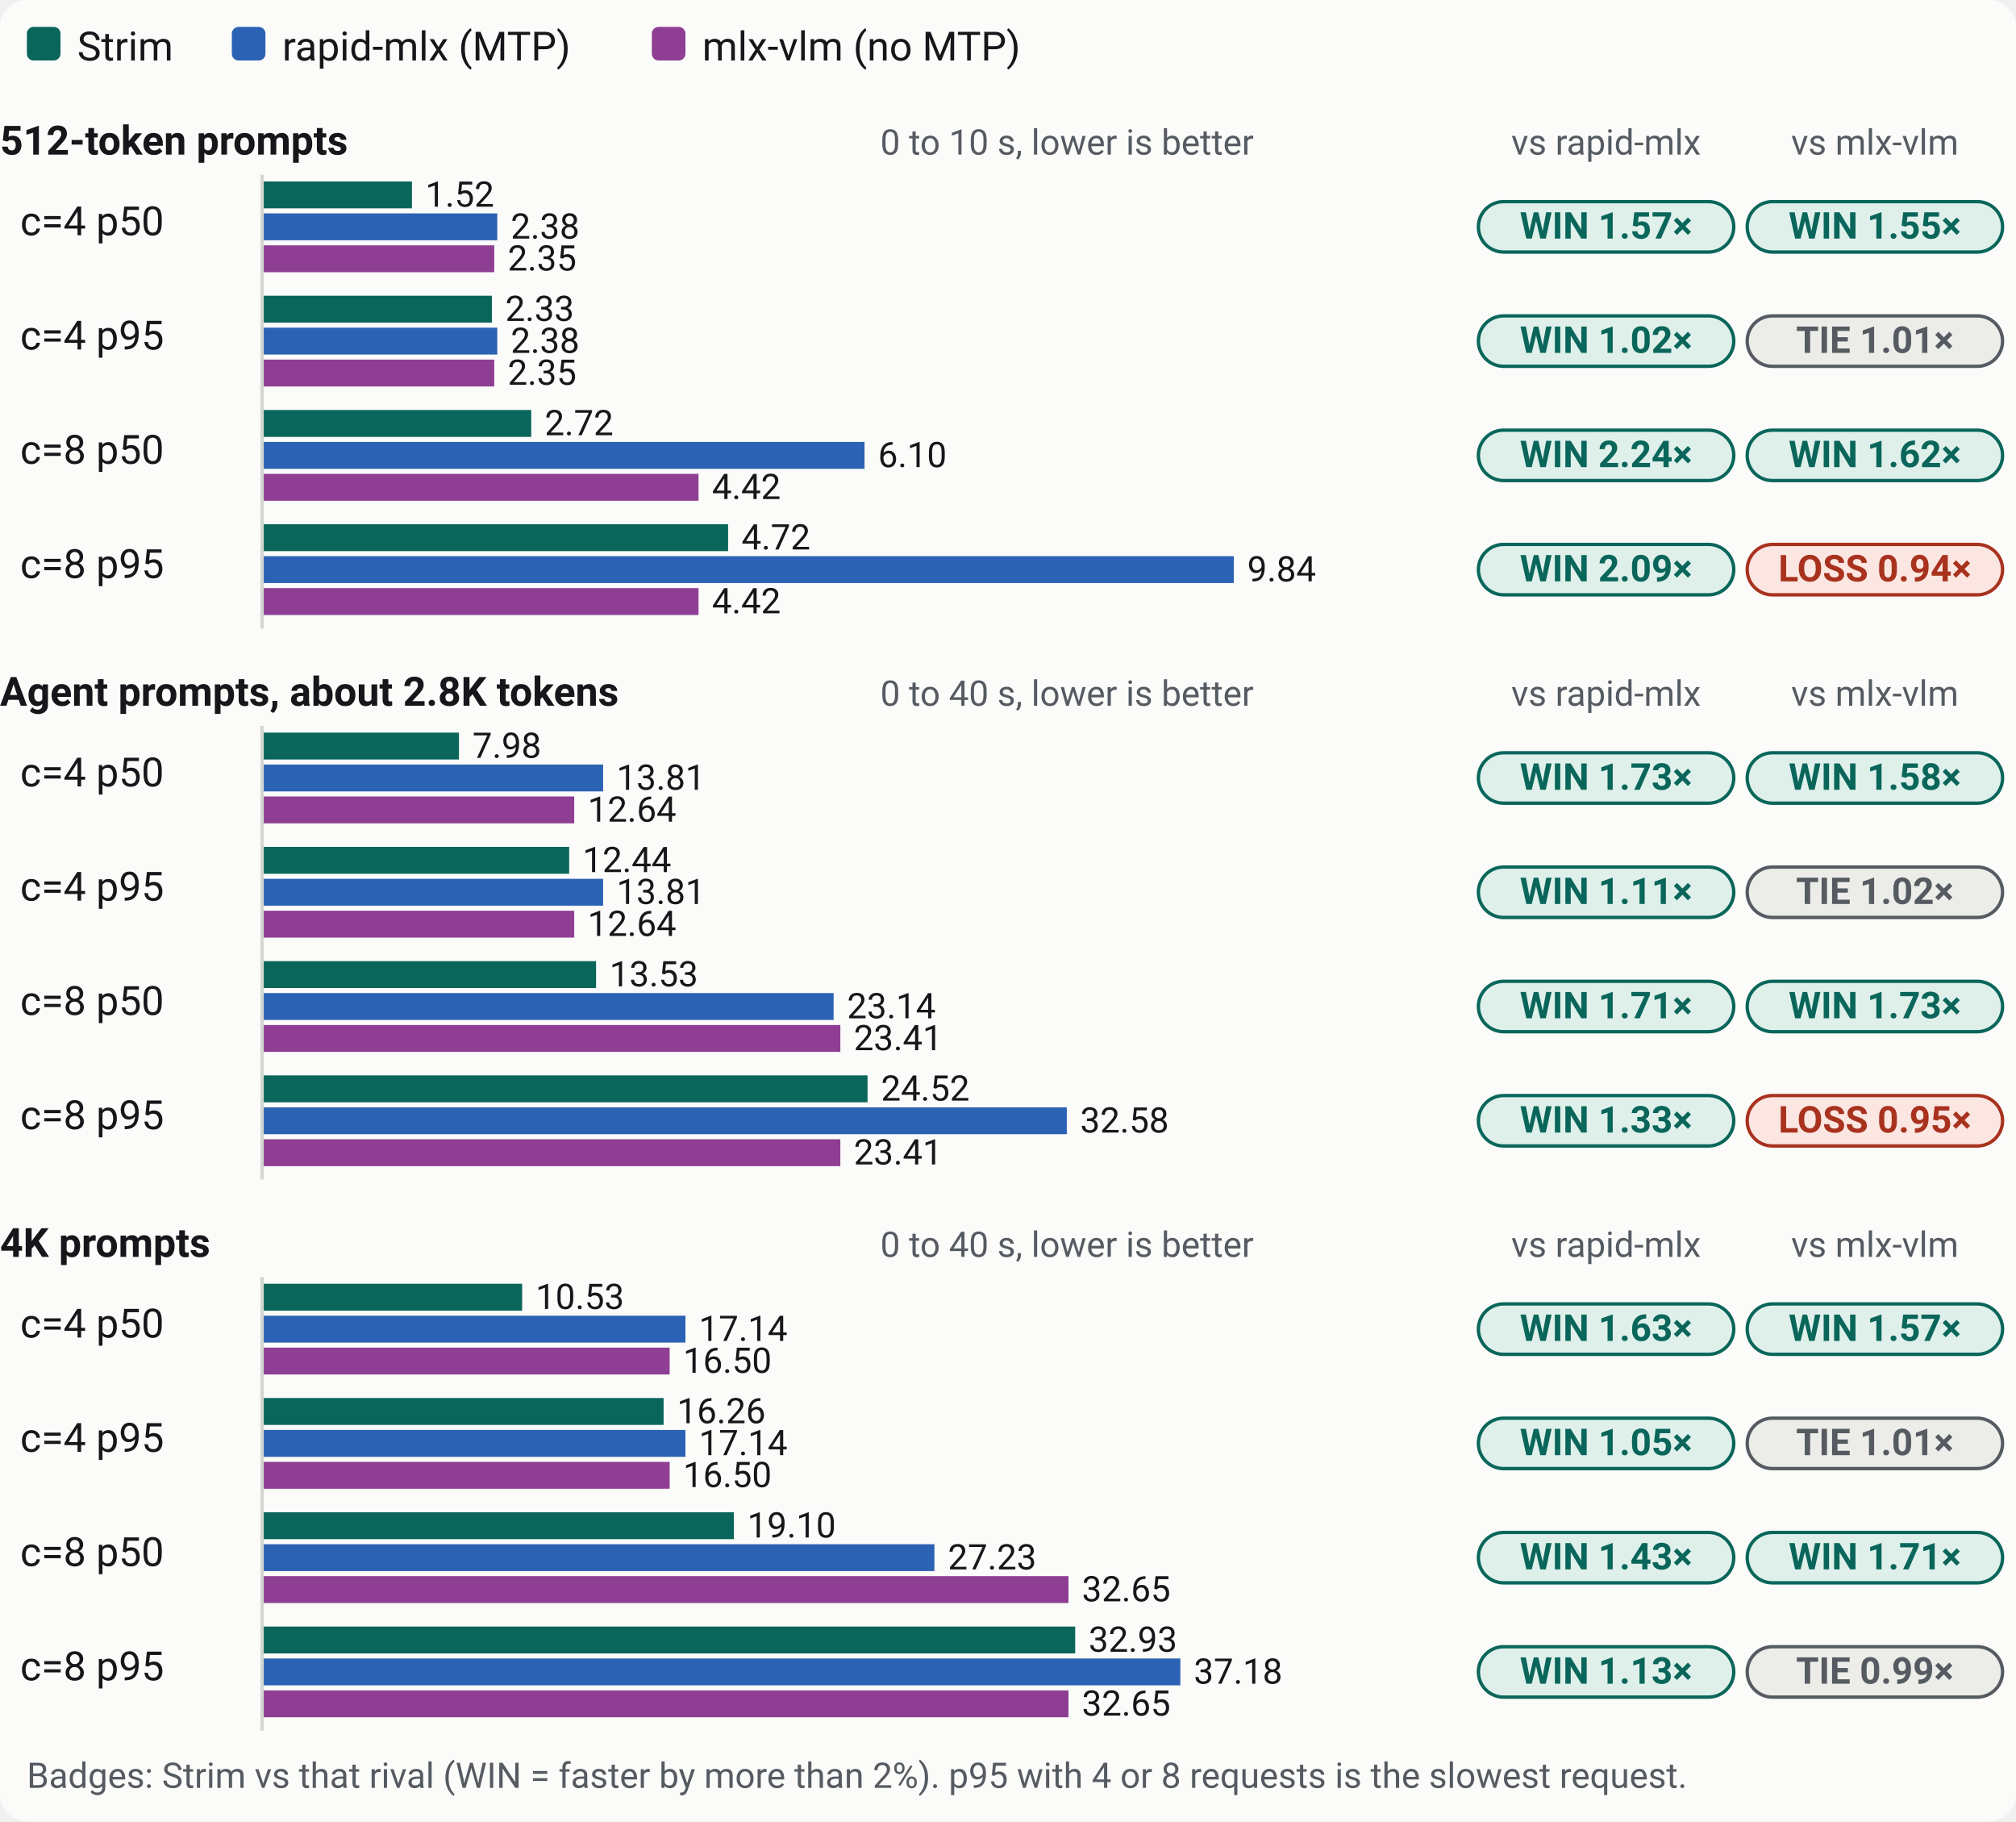
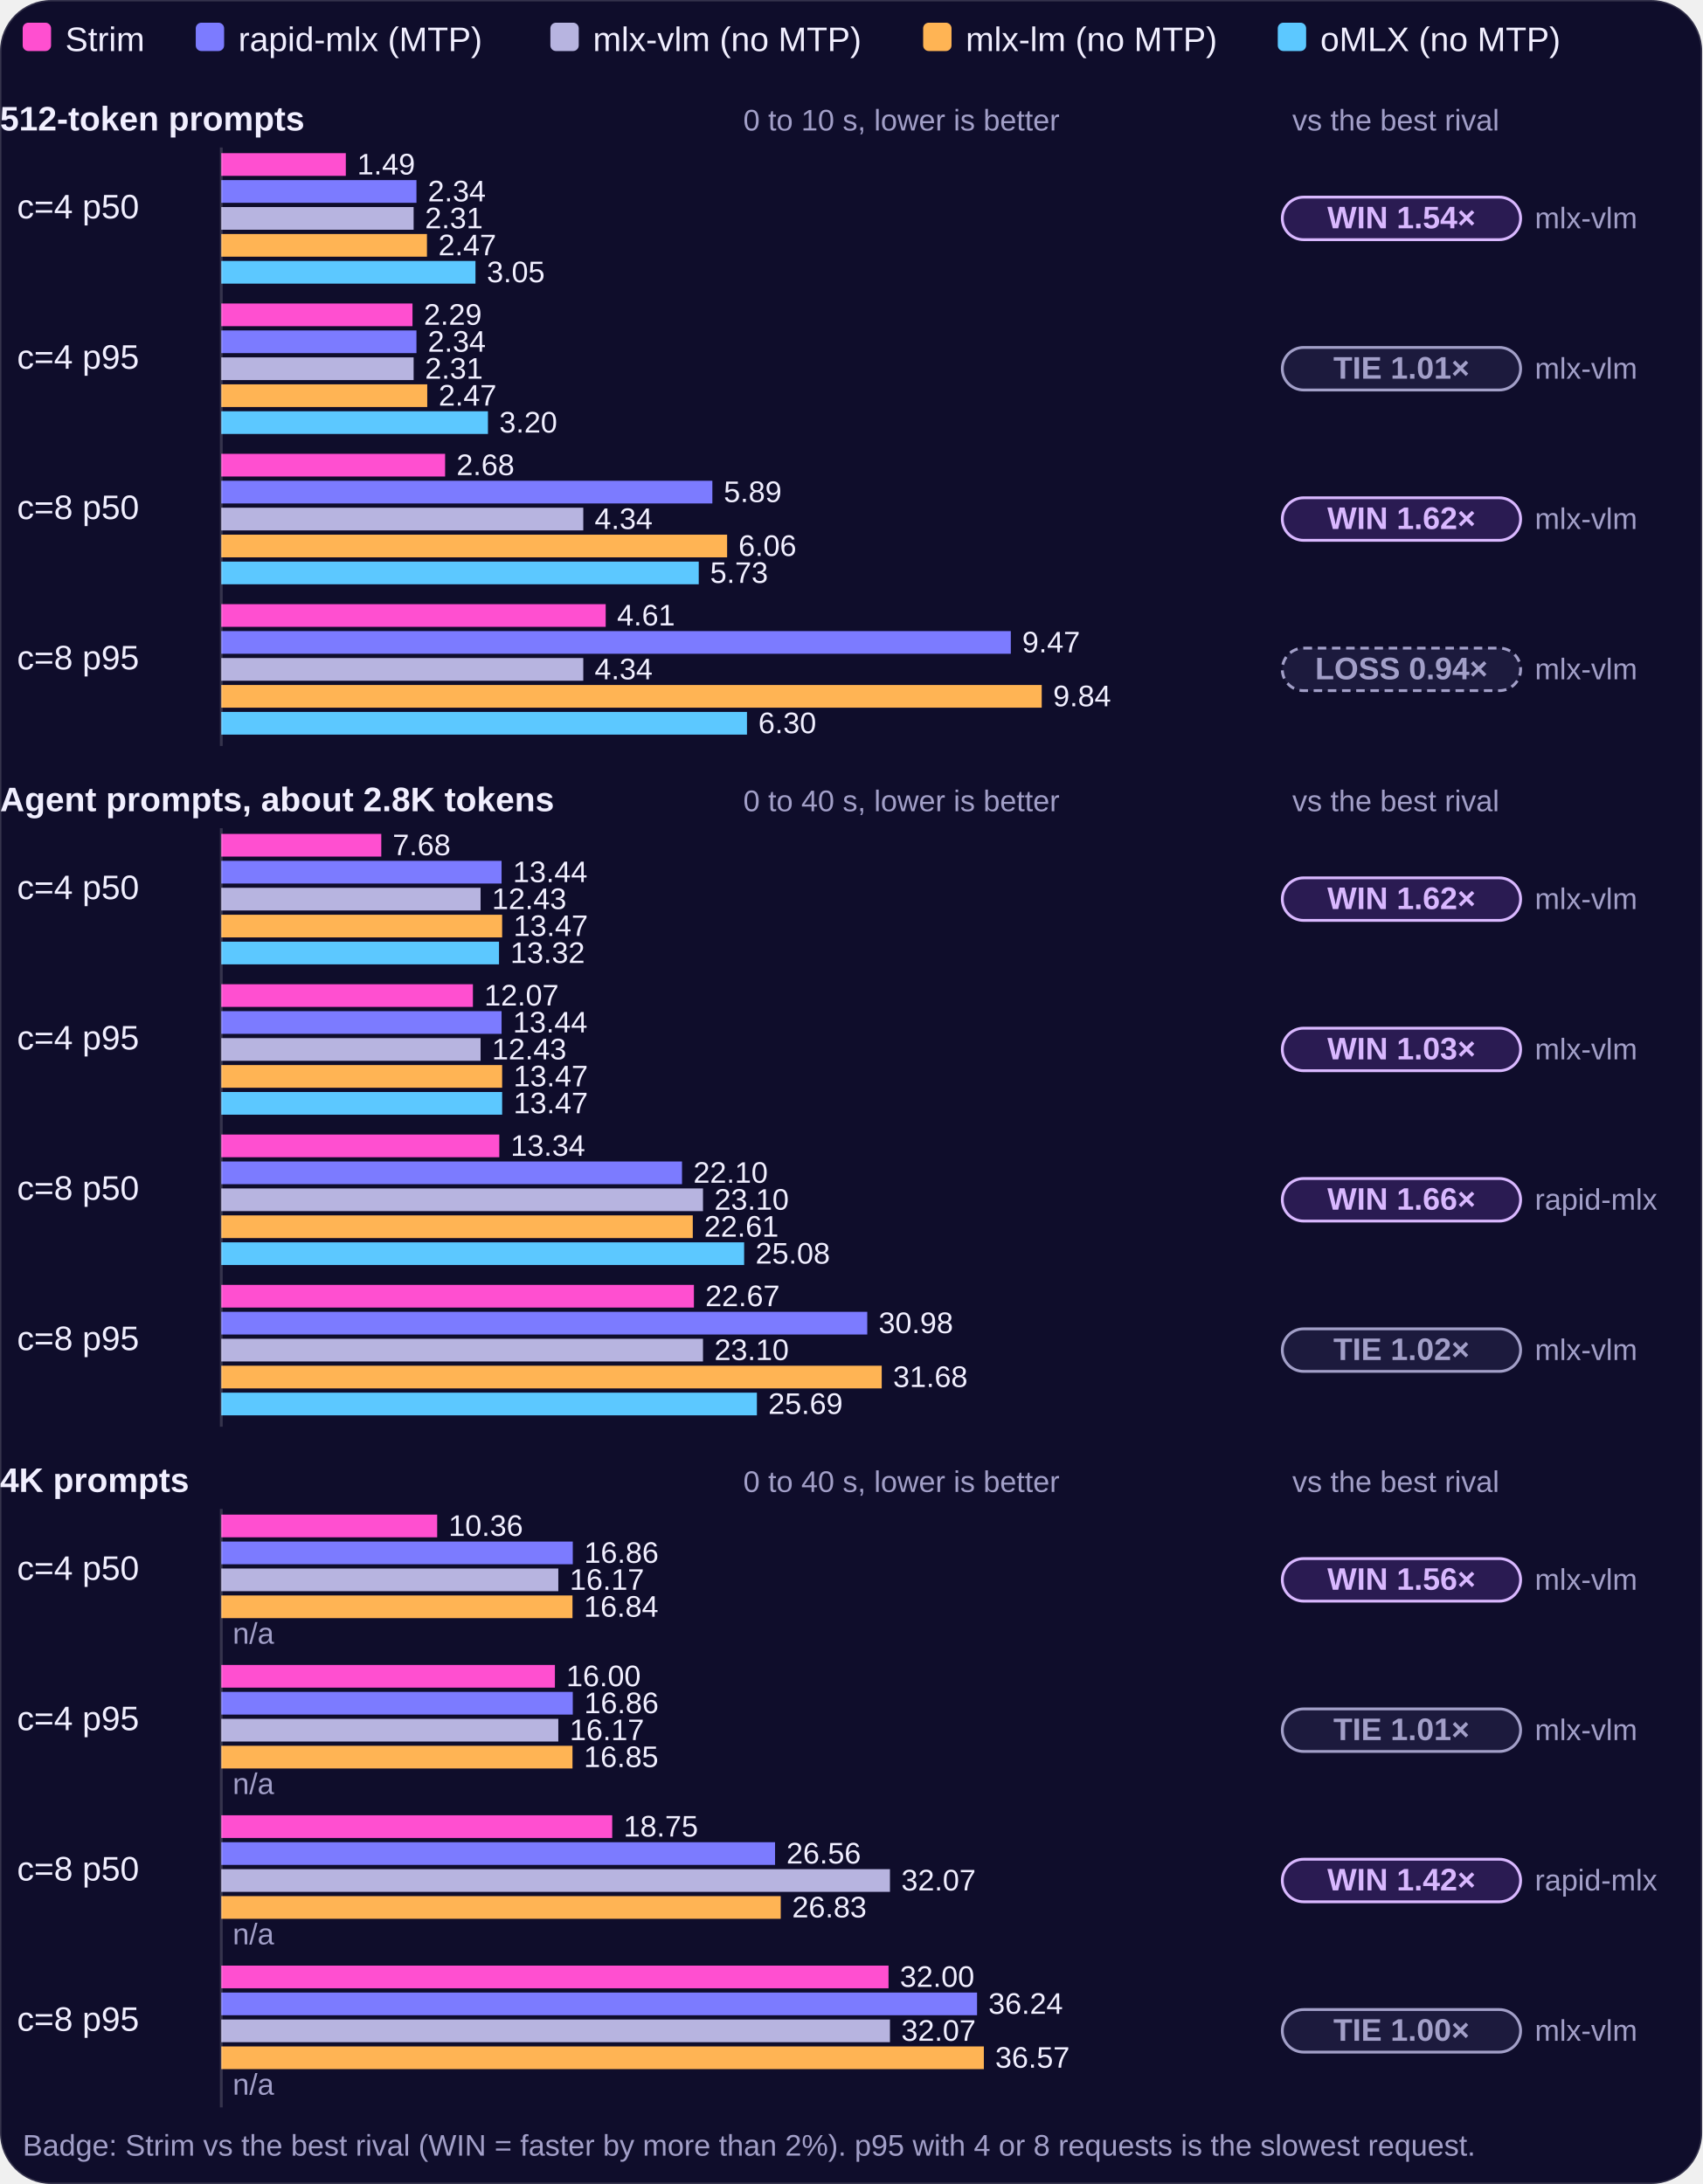
- <svg xmlns="http://www.w3.org/2000/svg" class="hv" viewBox="0 0 600 542" role="img" aria-labelledby="hv3-t hv3-d" width="600" height="542">
-   <style>.hv text{font:12px system-ui,-apple-system,"Segoe UI",Roboto,Arial,sans-serif;fill:#15171a}
- .hv .m{fill:#565b62}.hv .b{font-weight:700}.hv .s{font-size:10.5px}.hv .c{text-anchor:middle}.hv .e{text-anchor:end}
- .hv .bg{fill:#fbfbf9}.hv .hl{fill:#eaf3f0}.hv .g{stroke:#d4d7d1;stroke-width:1;fill:none}.hv .d{stroke-dasharray:3 3}
- .hv .bd{fill:#d4d7d1;opacity:.5}.hv .o{stroke:#15171a;stroke-width:1.3}
- .hv .fg{fill:#15171a}.hv .fs{fill:#0a665a}.hv .fr{fill:#2c62b4}.hv .fv{fill:#8e3f93}
- .hv .ls{stroke:#0a665a}.hv .lr{stroke:#2c62b4;stroke-width:1.6}.hv .lv{stroke:#8e3f93;stroke-width:1.6}
- .hv .pw rect{fill:#dff0eb;stroke:#0a665a}.hv .pl rect{fill:#fbe6e1;stroke:#a8321e}.hv .pt rect{fill:#ecede9;stroke:#565b62}
- .hv .pw text{fill:#0a665a}.hv .pl text{fill:#a8321e}.hv .pt text{fill:#565b62}
+ <svg xmlns="http://www.w3.org/2000/svg" class="hv" viewBox="0 0 600 770" role="img" aria-labelledby="hv3-t hv3-d" width="600" height="770">
+   <style>.hv text{font:12px -apple-system,"Helvetica Neue",Arial,system-ui,sans-serif;fill:#F1EFFF}
+ .hv .mo{font-family:ui-monospace,SFMono-Regular,Menlo,Consolas,monospace}
+ .hv .m{fill:#A29FC8}.hv .b{font-weight:700}.hv .s{font-size:10.5px}.hv .c{text-anchor:middle}.hv .e{text-anchor:end}
+ .hv .bg{fill:#0F0D2B;stroke:rgba(255,255,255,.16)}.hv .hl{fill:#181640}.hv .g{stroke:rgba(255,255,255,.16);stroke-width:1;fill:none}.hv .d{stroke-dasharray:3 3}
+ .hv .bd{fill:rgba(255,255,255,.16);opacity:.5}.hv .o{stroke:#F1EFFF;stroke-width:1.3}
+ .hv .fg{fill:#F1EFFF}.hv .fs{fill:#FF4FD0}.hv .fr{fill:#7C7BFF}.hv .fv{fill:#B7B4E0}.hv .fq{fill:#FFB454}.hv .fp{fill:#5CC8FF}
+ .hv .ls{stroke:#FF4FD0}.hv .lr{stroke:#7C7BFF;stroke-width:1.6}.hv .lv{stroke:#B7B4E0;stroke-width:1.6}.hv .lq{stroke:#FFB454;stroke-width:1.6}.hv .lp{stroke:#5CC8FF;stroke-width:1.6}
+ .hv .pw rect{fill:#2A1B52;stroke:#D9B8FF}.hv .pl rect{fill:#1C1A3D;stroke:#A29FC8;stroke-dasharray:3 2}.hv .pt rect{fill:#1C1A3D;stroke:#A29FC8}
+ .hv .pw text{fill:#D9B8FF}.hv .pl text{fill:#A29FC8}.hv .pt text{fill:#A29FC8}
.hv .pw text,.hv .pl text,.hv .pt text{font-size:11px;font-weight:700}
.hv .hh{font-size:13px;font-weight:700}.hv .hv1{font-weight:700}
- @media (prefers-color-scheme:dark){
- .hv text{font:12px system-ui,-apple-system,"Segoe UI",Roboto,Arial,sans-serif;fill:#eceeee}
- .hv .m{fill:#a2a8ae}.hv .b{font-weight:700}.hv .s{font-size:10.5px}.hv .c{text-anchor:middle}.hv .e{text-anchor:end}
- .hv .bg{fill:#101214}.hv .hl{fill:#16201e}.hv .g{stroke:#33383d;stroke-width:1;fill:none}.hv .d{stroke-dasharray:3 3}
- .hv .bd{fill:#33383d;opacity:.5}.hv .o{stroke:#eceeee;stroke-width:1.3}
- .hv .fg{fill:#eceeee}.hv .fs{fill:#4cc9b0}.hv .fr{fill:#7fa8f0}.hv .fv{fill:#d69ddb}
- .hv .ls{stroke:#4cc9b0}.hv .lr{stroke:#7fa8f0;stroke-width:1.6}.hv .lv{stroke:#d69ddb;stroke-width:1.6}
- .hv .pw rect{fill:#12302b;stroke:#4cc9b0}.hv .pl rect{fill:#3a1a14;stroke:#ff9985}.hv .pt rect{fill:#1d2125;stroke:#a2a8ae}
- .hv .pw text{fill:#4cc9b0}.hv .pl text{fill:#ff9985}.hv .pt text{fill:#a2a8ae}
- .hv .pw text,.hv .pl text,.hv .pt text{font-size:11px;font-weight:700}
- .hv .hh{font-size:13px;font-weight:700}.hv .hv1{font-weight:700}
- }</style>
-   <rect class="bg" width="600" height="542" rx="8" />
+ .hv .nltk{stroke:#A29FC8;opacity:.55}.hv .nlld{stroke:#A29FC8;stroke-width:1;opacity:.5;stroke-dasharray:2 3}.hv .nlld.hot{stroke:#FF4FD0;opacity:.8}
+ .hv .nldot{fill:#0F0D2B;stroke:#F1EFFF;stroke-width:2}.hv .nlspec{fill:#fff;opacity:.5}
+ .hv .nlwk{stroke:#A29FC8;stroke-width:2.5;opacity:.6;stroke-linecap:round}
+ .hv .nlv{font-size:17px;font-weight:600}.hv .nln{font-size:12.5px;fill:#A29FC8}.hv .nln.hot{fill:#F1EFFF;font-weight:600;font-size:14px}
+ .hv .nlv.hot{font-family:"Space Grotesk",-apple-system,"Helvetica Neue",Arial,sans-serif;font-size:54px;font-weight:700;letter-spacing:-.04em}
+ .hv .tk{font-size:12px;fill:#A29FC8}
+ .hv .gcard{fill:rgba(255,255,255,.1);stroke:rgba(255,255,255,.16)}.hv .gcard.loss{stroke-dasharray:5 4}
+ .hv .gb{fill:none;stroke:rgba(255,255,255,.16);stroke-width:5;stroke-linecap:round}.hv .gv{fill:none;stroke-width:5;stroke-linecap:round}.hv .gv.lose{stroke:#A29FC8}
+ .hv .g1{stroke:#F1EFFF;stroke-width:1.5;opacity:.6}.hv .gd{fill:#F1EFFF}.hv .gd.lose{fill:#A29FC8}
+ .hv .gnum{font-size:30px;font-weight:700;letter-spacing:-.04em}.hv .gnum.lose{fill:#A29FC8}
+ .hv .chipr{fill:none;stroke:#A29FC8}</style>
+   <rect class="bg" width="600" height="770" rx="18" />
  <rect x="8" y="8" width="10" height="10" rx="2" class="fs" />
  <text x="23" y="18">Strim</text>
  <rect x="69" y="8" width="10" height="10" rx="2" class="fr" />
  <text x="84" y="18">rapid-mlx (MTP)</text>
  <rect x="194" y="8" width="10" height="10" rx="2" class="fv" />
  <text x="209" y="18">mlx-vlm (no MTP)</text>
+   <rect x="325.4" y="8" width="10" height="10" rx="2" class="fq" />
+   <text x="340.4" y="18">mlx-lm (no MTP)</text>
+   <rect x="450.4" y="8" width="10" height="10" rx="2" class="fp" />
+   <text x="465.4" y="18">oMLX (no MTP)</text>
  <text class="b" x="0" y="46">512-token prompts</text>
  <text class="m s" x="262" y="46">0 to 10 s, lower is better</text>
-   <text class="m s c" x="478" y="46">vs rapid-mlx</text>
-   <text class="m s c" x="558" y="46">vs mlx-vlm</text>
-   <g>
-     <text x="6" y="70">c=4  p50</text>
-     <rect class="fs" x="78" y="54" width="44.6" height="8" />
-     <text class="s" x="126.6" y="61.5">1.52</text>
-     <rect class="fr" x="78" y="63.5" width="70" height="8" />
-     <text class="s" x="152" y="71">2.38</text>
-     <rect class="fv" x="78" y="73" width="69.1" height="8" />
-     <text class="s" x="151.1" y="80.5">2.35</text>
-     <g class="pw">
-       <rect x="440" y="60" width="76" height="15" rx="7.5" />
-       <text class="c" x="478" y="71">WIN 1.57×</text>
-     </g>
-     <g class="pw">
-       <rect x="520" y="60" width="76" height="15" rx="7.5" />
-       <text class="c" x="558" y="71">WIN 1.55×</text>
-     </g>
-   </g>
-   <g>
-     <text x="6" y="104">c=4  p95</text>
-     <rect class="fs" x="78" y="88" width="68.4" height="8" />
-     <text class="s" x="150.4" y="95.5">2.33</text>
-     <rect class="fr" x="78" y="97.5" width="70" height="8" />
-     <text class="s" x="152" y="105">2.38</text>
-     <rect class="fv" x="78" y="107" width="69.1" height="8" />
-     <text class="s" x="151.1" y="114.5">2.35</text>
-     <g class="pw">
-       <rect x="440" y="94" width="76" height="15" rx="7.5" />
-       <text class="c" x="478" y="105">WIN 1.02×</text>
-     </g>
-     <g class="pt">
-       <rect x="520" y="94" width="76" height="15" rx="7.5" />
-       <text class="c" x="558" y="105">TIE 1.01×</text>
-     </g>
-   </g>
-   <g>
-     <text x="6" y="138">c=8  p50</text>
-     <rect class="fs" x="78" y="122" width="80.1" height="8" />
-     <text class="s" x="162.1" y="129.5">2.72</text>
-     <rect class="fr" x="78" y="131.5" width="179.3" height="8" />
-     <text class="s" x="261.3" y="139">6.10</text>
-     <rect class="fv" x="78" y="141" width="129.9" height="8" />
-     <text class="s" x="211.9" y="148.5">4.42</text>
-     <g class="pw">
-       <rect x="440" y="128" width="76" height="15" rx="7.5" />
-       <text class="c" x="478" y="139">WIN 2.24×</text>
-     </g>
-     <g class="pw">
-       <rect x="520" y="128" width="76" height="15" rx="7.5" />
-       <text class="c" x="558" y="139">WIN 1.62×</text>
-     </g>
-   </g>
-   <g>
-     <text x="6" y="172">c=8  p95</text>
-     <rect class="fs" x="78" y="156" width="138.7" height="8" />
-     <text class="s" x="220.7" y="163.5">4.72</text>
-     <rect class="fr" x="78" y="165.5" width="289.2" height="8" />
-     <text class="s" x="371.2" y="173">9.84</text>
-     <rect class="fv" x="78" y="175" width="129.9" height="8" />
-     <text class="s" x="211.9" y="182.5">4.42</text>
-     <g class="pw">
-       <rect x="440" y="162" width="76" height="15" rx="7.5" />
-       <text class="c" x="478" y="173">WIN 2.09×</text>
-     </g>
+   <text class="m s c" x="492" y="46">vs the best rival</text>
+   <g>
+     <text x="6" y="77">c=4  p50</text>
+     <rect class="fs" x="78" y="54" width="43.9" height="8" />
+     <text class="s" x="125.9" y="61.5">1.49</text>
+     <rect class="fr" x="78" y="63.5" width="68.8" height="8" />
+     <text class="s" x="150.8" y="71">2.34</text>
+     <rect class="fv" x="78" y="73" width="67.8" height="8" />
+     <text class="s" x="149.8" y="80.5">2.31</text>
+     <rect class="fq" x="78" y="82.5" width="72.5" height="8" />
+     <text class="s" x="154.5" y="90">2.47</text>
+     <rect class="fp" x="78" y="92" width="89.6" height="8" />
+     <text class="s" x="171.6" y="99.5">3.05</text>
+     <g class="pw">
+       <rect x="452" y="69.5" width="84" height="15" rx="7.5" />
+       <text class="c" x="494" y="80.5">WIN 1.54×</text>
+     </g>
+     <text class="m s" x="541" y="80.5">mlx-vlm</text>
+   </g>
+   <g>
+     <text x="6" y="130">c=4  p95</text>
+     <rect class="fs" x="78" y="107" width="67.4" height="8" />
+     <text class="s" x="149.4" y="114.5">2.29</text>
+     <rect class="fr" x="78" y="116.5" width="68.8" height="8" />
+     <text class="s" x="150.8" y="124">2.34</text>
+     <rect class="fv" x="78" y="126" width="67.8" height="8" />
+     <text class="s" x="149.8" y="133.5">2.31</text>
+     <rect class="fq" x="78" y="135.5" width="72.6" height="8" />
+     <text class="s" x="154.6" y="143">2.47</text>
+     <rect class="fp" x="78" y="145" width="94" height="8" />
+     <text class="s" x="176" y="152.5">3.20</text>
+     <g class="pt">
+       <rect x="452" y="122.5" width="84" height="15" rx="7.5" />
+       <text class="c" x="494" y="133.5">TIE 1.01×</text>
+     </g>
+     <text class="m s" x="541" y="133.5">mlx-vlm</text>
+   </g>
+   <g>
+     <text x="6" y="183">c=8  p50</text>
+     <rect class="fs" x="78" y="160" width="78.9" height="8" />
+     <text class="s" x="160.9" y="167.5">2.68</text>
+     <rect class="fr" x="78" y="169.5" width="173.1" height="8" />
+     <text class="s" x="255.1" y="177">5.89</text>
+     <rect class="fv" x="78" y="179" width="127.6" height="8" />
+     <text class="s" x="209.6" y="186.5">4.34</text>
+     <rect class="fq" x="78" y="188.5" width="178.3" height="8" />
+     <text class="s" x="260.3" y="196">6.06</text>
+     <rect class="fp" x="78" y="198" width="168.3" height="8" />
+     <text class="s" x="250.3" y="205.5">5.73</text>
+     <g class="pw">
+       <rect x="452" y="175.5" width="84" height="15" rx="7.5" />
+       <text class="c" x="494" y="186.5">WIN 1.62×</text>
+     </g>
+     <text class="m s" x="541" y="186.5">mlx-vlm</text>
+   </g>
+   <g>
+     <text x="6" y="236">c=8  p95</text>
+     <rect class="fs" x="78" y="213" width="135.5" height="8" />
+     <text class="s" x="217.5" y="220.5">4.61</text>
+     <rect class="fr" x="78" y="222.5" width="278.3" height="8" />
+     <text class="s" x="360.3" y="230">9.47</text>
+     <rect class="fv" x="78" y="232" width="127.6" height="8" />
+     <text class="s" x="209.6" y="239.5">4.34</text>
+     <rect class="fq" x="78" y="241.5" width="289.2" height="8" />
+     <text class="s" x="371.2" y="249">9.84</text>
+     <rect class="fp" x="78" y="251" width="185.3" height="8" />
+     <text class="s" x="267.3" y="258.5">6.30</text>
    <g class="pl">
-       <rect x="520" y="162" width="76" height="15" rx="7.5" />
-       <text class="c" x="558" y="173">LOSS 0.94×</text>
-     </g>
-   </g>
-   <line class="g" x1="78" x2="78" y1="52" y2="187" />
-   <text class="b" x="0" y="210">Agent prompts, about 2.8K tokens</text>
-   <text class="m s" x="262" y="210">0 to 40 s, lower is better</text>
-   <text class="m s c" x="478" y="210">vs rapid-mlx</text>
-   <text class="m s c" x="558" y="210">vs mlx-vlm</text>
-   <g>
-     <text x="6" y="234">c=4  p50</text>
-     <rect class="fs" x="78" y="218" width="58.6" height="8" />
-     <text class="s" x="140.6" y="225.5">7.98</text>
-     <rect class="fr" x="78" y="227.5" width="101.5" height="8" />
-     <text class="s" x="183.5" y="235">13.81</text>
-     <rect class="fv" x="78" y="237" width="92.9" height="8" />
-     <text class="s" x="174.9" y="244.5">12.64</text>
-     <g class="pw">
-       <rect x="440" y="224" width="76" height="15" rx="7.5" />
-       <text class="c" x="478" y="235">WIN 1.73×</text>
-     </g>
-     <g class="pw">
-       <rect x="520" y="224" width="76" height="15" rx="7.5" />
-       <text class="c" x="558" y="235">WIN 1.58×</text>
-     </g>
-   </g>
-   <g>
-     <text x="6" y="268">c=4  p95</text>
-     <rect class="fs" x="78" y="252" width="91.4" height="8" />
-     <text class="s" x="173.4" y="259.5">12.44</text>
-     <rect class="fr" x="78" y="261.5" width="101.5" height="8" />
-     <text class="s" x="183.5" y="269">13.81</text>
-     <rect class="fv" x="78" y="271" width="92.9" height="8" />
-     <text class="s" x="174.9" y="278.5">12.64</text>
-     <g class="pw">
-       <rect x="440" y="258" width="76" height="15" rx="7.5" />
-       <text class="c" x="478" y="269">WIN 1.11×</text>
-     </g>
-     <g class="pt">
-       <rect x="520" y="258" width="76" height="15" rx="7.5" />
-       <text class="c" x="558" y="269">TIE 1.02×</text>
-     </g>
-   </g>
-   <g>
-     <text x="6" y="302">c=8  p50</text>
-     <rect class="fs" x="78" y="286" width="99.4" height="8" />
-     <text class="s" x="181.4" y="293.5">13.53</text>
-     <rect class="fr" x="78" y="295.5" width="170.1" height="8" />
-     <text class="s" x="252.1" y="303">23.14</text>
-     <rect class="fv" x="78" y="305" width="172.1" height="8" />
-     <text class="s" x="254.1" y="312.5">23.41</text>
-     <g class="pw">
-       <rect x="440" y="292" width="76" height="15" rx="7.5" />
-       <text class="c" x="478" y="303">WIN 1.71×</text>
-     </g>
-     <g class="pw">
-       <rect x="520" y="292" width="76" height="15" rx="7.5" />
-       <text class="c" x="558" y="303">WIN 1.73×</text>
-     </g>
-   </g>
-   <g>
-     <text x="6" y="336">c=8  p95</text>
-     <rect class="fs" x="78" y="320" width="180.2" height="8" />
-     <text class="s" x="262.2" y="327.5">24.52</text>
-     <rect class="fr" x="78" y="329.5" width="239.5" height="8" />
-     <text class="s" x="321.5" y="337">32.58</text>
-     <rect class="fv" x="78" y="339" width="172.1" height="8" />
-     <text class="s" x="254.1" y="346.5">23.41</text>
-     <g class="pw">
-       <rect x="440" y="326" width="76" height="15" rx="7.5" />
-       <text class="c" x="478" y="337">WIN 1.33×</text>
-     </g>
-     <g class="pl">
-       <rect x="520" y="326" width="76" height="15" rx="7.5" />
-       <text class="c" x="558" y="337">LOSS 0.95×</text>
-     </g>
-   </g>
-   <line class="g" x1="78" x2="78" y1="216" y2="351" />
-   <text class="b" x="0" y="374">4K prompts</text>
-   <text class="m s" x="262" y="374">0 to 40 s, lower is better</text>
-   <text class="m s c" x="478" y="374">vs rapid-mlx</text>
-   <text class="m s c" x="558" y="374">vs mlx-vlm</text>
-   <g>
-     <text x="6" y="398">c=4  p50</text>
-     <rect class="fs" x="78" y="382" width="77.4" height="8" />
-     <text class="s" x="159.4" y="389.5">10.53</text>
-     <rect class="fr" x="78" y="391.5" width="126" height="8" />
-     <text class="s" x="208" y="399">17.14</text>
-     <rect class="fv" x="78" y="401" width="121.3" height="8" />
-     <text class="s" x="203.3" y="408.5">16.50</text>
-     <g class="pw">
-       <rect x="440" y="388" width="76" height="15" rx="7.5" />
-       <text class="c" x="478" y="399">WIN 1.63×</text>
-     </g>
-     <g class="pw">
-       <rect x="520" y="388" width="76" height="15" rx="7.5" />
-       <text class="c" x="558" y="399">WIN 1.57×</text>
-     </g>
-   </g>
-   <g>
-     <text x="6" y="432">c=4  p95</text>
-     <rect class="fs" x="78" y="416" width="119.5" height="8" />
-     <text class="s" x="201.5" y="423.5">16.26</text>
-     <rect class="fr" x="78" y="425.5" width="126" height="8" />
-     <text class="s" x="208" y="433">17.14</text>
-     <rect class="fv" x="78" y="435" width="121.3" height="8" />
-     <text class="s" x="203.3" y="442.5">16.50</text>
-     <g class="pw">
-       <rect x="440" y="422" width="76" height="15" rx="7.5" />
-       <text class="c" x="478" y="433">WIN 1.05×</text>
-     </g>
-     <g class="pt">
-       <rect x="520" y="422" width="76" height="15" rx="7.5" />
-       <text class="c" x="558" y="433">TIE 1.01×</text>
-     </g>
-   </g>
-   <g>
-     <text x="6" y="466">c=8  p50</text>
-     <rect class="fs" x="78" y="450" width="140.4" height="8" />
-     <text class="s" x="222.4" y="457.5">19.10</text>
-     <rect class="fr" x="78" y="459.5" width="200.1" height="8" />
-     <text class="s" x="282.1" y="467">27.23</text>
-     <rect class="fv" x="78" y="469" width="240" height="8" />
-     <text class="s" x="322" y="476.5">32.65</text>
-     <g class="pw">
-       <rect x="440" y="456" width="76" height="15" rx="7.5" />
-       <text class="c" x="478" y="467">WIN 1.43×</text>
-     </g>
-     <g class="pw">
-       <rect x="520" y="456" width="76" height="15" rx="7.5" />
-       <text class="c" x="558" y="467">WIN 1.71×</text>
-     </g>
-   </g>
-   <g>
-     <text x="6" y="500">c=8  p95</text>
-     <rect class="fs" x="78" y="484" width="242" height="8" />
-     <text class="s" x="324" y="491.5">32.93</text>
-     <rect class="fr" x="78" y="493.5" width="273.3" height="8" />
-     <text class="s" x="355.3" y="501">37.18</text>
-     <rect class="fv" x="78" y="503" width="240" height="8" />
-     <text class="s" x="322" y="510.5">32.65</text>
-     <g class="pw">
-       <rect x="440" y="490" width="76" height="15" rx="7.5" />
-       <text class="c" x="478" y="501">WIN 1.13×</text>
-     </g>
-     <g class="pt">
-       <rect x="520" y="490" width="76" height="15" rx="7.5" />
-       <text class="c" x="558" y="501">TIE 0.99×</text>
-     </g>
-   </g>
-   <line class="g" x1="78" x2="78" y1="380" y2="515" />
-   <text class="m s" x="8" y="532">Badges: Strim vs that rival (WIN = faster by more than 2%). p95 with 4 or 8 requests is the slowest request.</text>
+       <rect x="452" y="228.5" width="84" height="15" rx="7.5" />
+       <text class="c" x="494" y="239.5">LOSS 0.94×</text>
+     </g>
+     <text class="m s" x="541" y="239.5">mlx-vlm</text>
+   </g>
+   <line class="g" x1="78" x2="78" y1="52" y2="263" />
+   <text class="b" x="0" y="286">Agent prompts, about 2.8K tokens</text>
+   <text class="m s" x="262" y="286">0 to 40 s, lower is better</text>
+   <text class="m s c" x="492" y="286">vs the best rival</text>
+   <g>
+     <text x="6" y="317">c=4  p50</text>
+     <rect class="fs" x="78" y="294" width="56.4" height="8" />
+     <text class="s" x="138.4" y="301.5">7.68</text>
+     <rect class="fr" x="78" y="303.5" width="98.8" height="8" />
+     <text class="s" x="180.8" y="311">13.44</text>
+     <rect class="fv" x="78" y="313" width="91.4" height="8" />
+     <text class="s" x="173.4" y="320.5">12.43</text>
+     <rect class="fq" x="78" y="322.5" width="99" height="8" />
+     <text class="s" x="181" y="330">13.47</text>
+     <rect class="fp" x="78" y="332" width="97.9" height="8" />
+     <text class="s" x="179.9" y="339.5">13.32</text>
+     <g class="pw">
+       <rect x="452" y="309.5" width="84" height="15" rx="7.5" />
+       <text class="c" x="494" y="320.5">WIN 1.62×</text>
+     </g>
+     <text class="m s" x="541" y="320.5">mlx-vlm</text>
+   </g>
+   <g>
+     <text x="6" y="370">c=4  p95</text>
+     <rect class="fs" x="78" y="347" width="88.7" height="8" />
+     <text class="s" x="170.7" y="354.5">12.07</text>
+     <rect class="fr" x="78" y="356.5" width="98.8" height="8" />
+     <text class="s" x="180.8" y="364">13.44</text>
+     <rect class="fv" x="78" y="366" width="91.4" height="8" />
+     <text class="s" x="173.4" y="373.5">12.43</text>
+     <rect class="fq" x="78" y="375.5" width="99" height="8" />
+     <text class="s" x="181" y="383">13.47</text>
+     <rect class="fp" x="78" y="385" width="99" height="8" />
+     <text class="s" x="181" y="392.5">13.47</text>
+     <g class="pw">
+       <rect x="452" y="362.5" width="84" height="15" rx="7.5" />
+       <text class="c" x="494" y="373.5">WIN 1.03×</text>
+     </g>
+     <text class="m s" x="541" y="373.5">mlx-vlm</text>
+   </g>
+   <g>
+     <text x="6" y="423">c=8  p50</text>
+     <rect class="fs" x="78" y="400" width="98" height="8" />
+     <text class="s" x="180" y="407.5">13.34</text>
+     <rect class="fr" x="78" y="409.5" width="162.4" height="8" />
+     <text class="s" x="244.4" y="417">22.10</text>
+     <rect class="fv" x="78" y="419" width="169.8" height="8" />
+     <text class="s" x="251.8" y="426.5">23.10</text>
+     <rect class="fq" x="78" y="428.5" width="166.2" height="8" />
+     <text class="s" x="248.2" y="436">22.61</text>
+     <rect class="fp" x="78" y="438" width="184.3" height="8" />
+     <text class="s" x="266.3" y="445.5">25.08</text>
+     <g class="pw">
+       <rect x="452" y="415.5" width="84" height="15" rx="7.5" />
+       <text class="c" x="494" y="426.5">WIN 1.66×</text>
+     </g>
+     <text class="m s" x="541" y="426.5">rapid-mlx</text>
+   </g>
+   <g>
+     <text x="6" y="476">c=8  p95</text>
+     <rect class="fs" x="78" y="453" width="166.6" height="8" />
+     <text class="s" x="248.6" y="460.5">22.67</text>
+     <rect class="fr" x="78" y="462.5" width="227.7" height="8" />
+     <text class="s" x="309.7" y="470">30.98</text>
+     <rect class="fv" x="78" y="472" width="169.8" height="8" />
+     <text class="s" x="251.8" y="479.5">23.10</text>
+     <rect class="fq" x="78" y="481.5" width="232.8" height="8" />
+     <text class="s" x="314.8" y="489">31.68</text>
+     <rect class="fp" x="78" y="491" width="188.8" height="8" />
+     <text class="s" x="270.8" y="498.5">25.69</text>
+     <g class="pt">
+       <rect x="452" y="468.5" width="84" height="15" rx="7.5" />
+       <text class="c" x="494" y="479.5">TIE 1.02×</text>
+     </g>
+     <text class="m s" x="541" y="479.5">mlx-vlm</text>
+   </g>
+   <line class="g" x1="78" x2="78" y1="292" y2="503" />
+   <text class="b" x="0" y="526">4K prompts</text>
+   <text class="m s" x="262" y="526">0 to 40 s, lower is better</text>
+   <text class="m s c" x="492" y="526">vs the best rival</text>
+   <g>
+     <text x="6" y="557">c=4  p50</text>
+     <rect class="fs" x="78" y="534" width="76.1" height="8" />
+     <text class="s" x="158.1" y="541.5">10.36</text>
+     <rect class="fr" x="78" y="543.5" width="123.9" height="8" />
+     <text class="s" x="205.9" y="551">16.86</text>
+     <rect class="fv" x="78" y="553" width="118.8" height="8" />
+     <text class="s" x="200.8" y="560.5">16.17</text>
+     <rect class="fq" x="78" y="562.5" width="123.8" height="8" />
+     <text class="s" x="205.8" y="570">16.84</text>
+     <text class="s m" x="82" y="579.5">n/a</text>
+     <g class="pw">
+       <rect x="452" y="549.5" width="84" height="15" rx="7.5" />
+       <text class="c" x="494" y="560.5">WIN 1.56×</text>
+     </g>
+     <text class="m s" x="541" y="560.5">mlx-vlm</text>
+   </g>
+   <g>
+     <text x="6" y="610">c=4  p95</text>
+     <rect class="fs" x="78" y="587" width="117.6" height="8" />
+     <text class="s" x="199.6" y="594.5">16.00</text>
+     <rect class="fr" x="78" y="596.5" width="123.9" height="8" />
+     <text class="s" x="205.9" y="604">16.86</text>
+     <rect class="fv" x="78" y="606" width="118.8" height="8" />
+     <text class="s" x="200.8" y="613.5">16.17</text>
+     <rect class="fq" x="78" y="615.5" width="123.8" height="8" />
+     <text class="s" x="205.8" y="623">16.85</text>
+     <text class="s m" x="82" y="632.5">n/a</text>
+     <g class="pt">
+       <rect x="452" y="602.5" width="84" height="15" rx="7.5" />
+       <text class="c" x="494" y="613.5">TIE 1.01×</text>
+     </g>
+     <text class="m s" x="541" y="613.5">mlx-vlm</text>
+   </g>
+   <g>
+     <text x="6" y="663">c=8  p50</text>
+     <rect class="fs" x="78" y="640" width="137.8" height="8" />
+     <text class="s" x="219.8" y="647.5">18.75</text>
+     <rect class="fr" x="78" y="649.5" width="195.2" height="8" />
+     <text class="s" x="277.2" y="657">26.56</text>
+     <rect class="fv" x="78" y="659" width="235.7" height="8" />
+     <text class="s" x="317.7" y="666.5">32.07</text>
+     <rect class="fq" x="78" y="668.5" width="197.2" height="8" />
+     <text class="s" x="279.2" y="676">26.83</text>
+     <text class="s m" x="82" y="685.5">n/a</text>
+     <g class="pw">
+       <rect x="452" y="655.5" width="84" height="15" rx="7.5" />
+       <text class="c" x="494" y="666.5">WIN 1.42×</text>
+     </g>
+     <text class="m s" x="541" y="666.5">rapid-mlx</text>
+   </g>
+   <g>
+     <text x="6" y="716">c=8  p95</text>
+     <rect class="fs" x="78" y="693" width="235.2" height="8" />
+     <text class="s" x="317.2" y="700.5">32.00</text>
+     <rect class="fr" x="78" y="702.5" width="266.4" height="8" />
+     <text class="s" x="348.4" y="710">36.24</text>
+     <rect class="fv" x="78" y="712" width="235.7" height="8" />
+     <text class="s" x="317.7" y="719.5">32.07</text>
+     <rect class="fq" x="78" y="721.5" width="268.8" height="8" />
+     <text class="s" x="350.8" y="729">36.57</text>
+     <text class="s m" x="82" y="738.5">n/a</text>
+     <g class="pt">
+       <rect x="452" y="708.5" width="84" height="15" rx="7.5" />
+       <text class="c" x="494" y="719.5">TIE 1.00×</text>
+     </g>
+     <text class="m s" x="541" y="719.5">mlx-vlm</text>
+   </g>
+   <line class="g" x1="78" x2="78" y1="532" y2="743" />
+   <text class="m s" x="8" y="760">Badge: Strim vs the best rival (WIN = faster by more than 2%). p95 with 4 or 8 requests is the slowest request.</text>
</svg>
